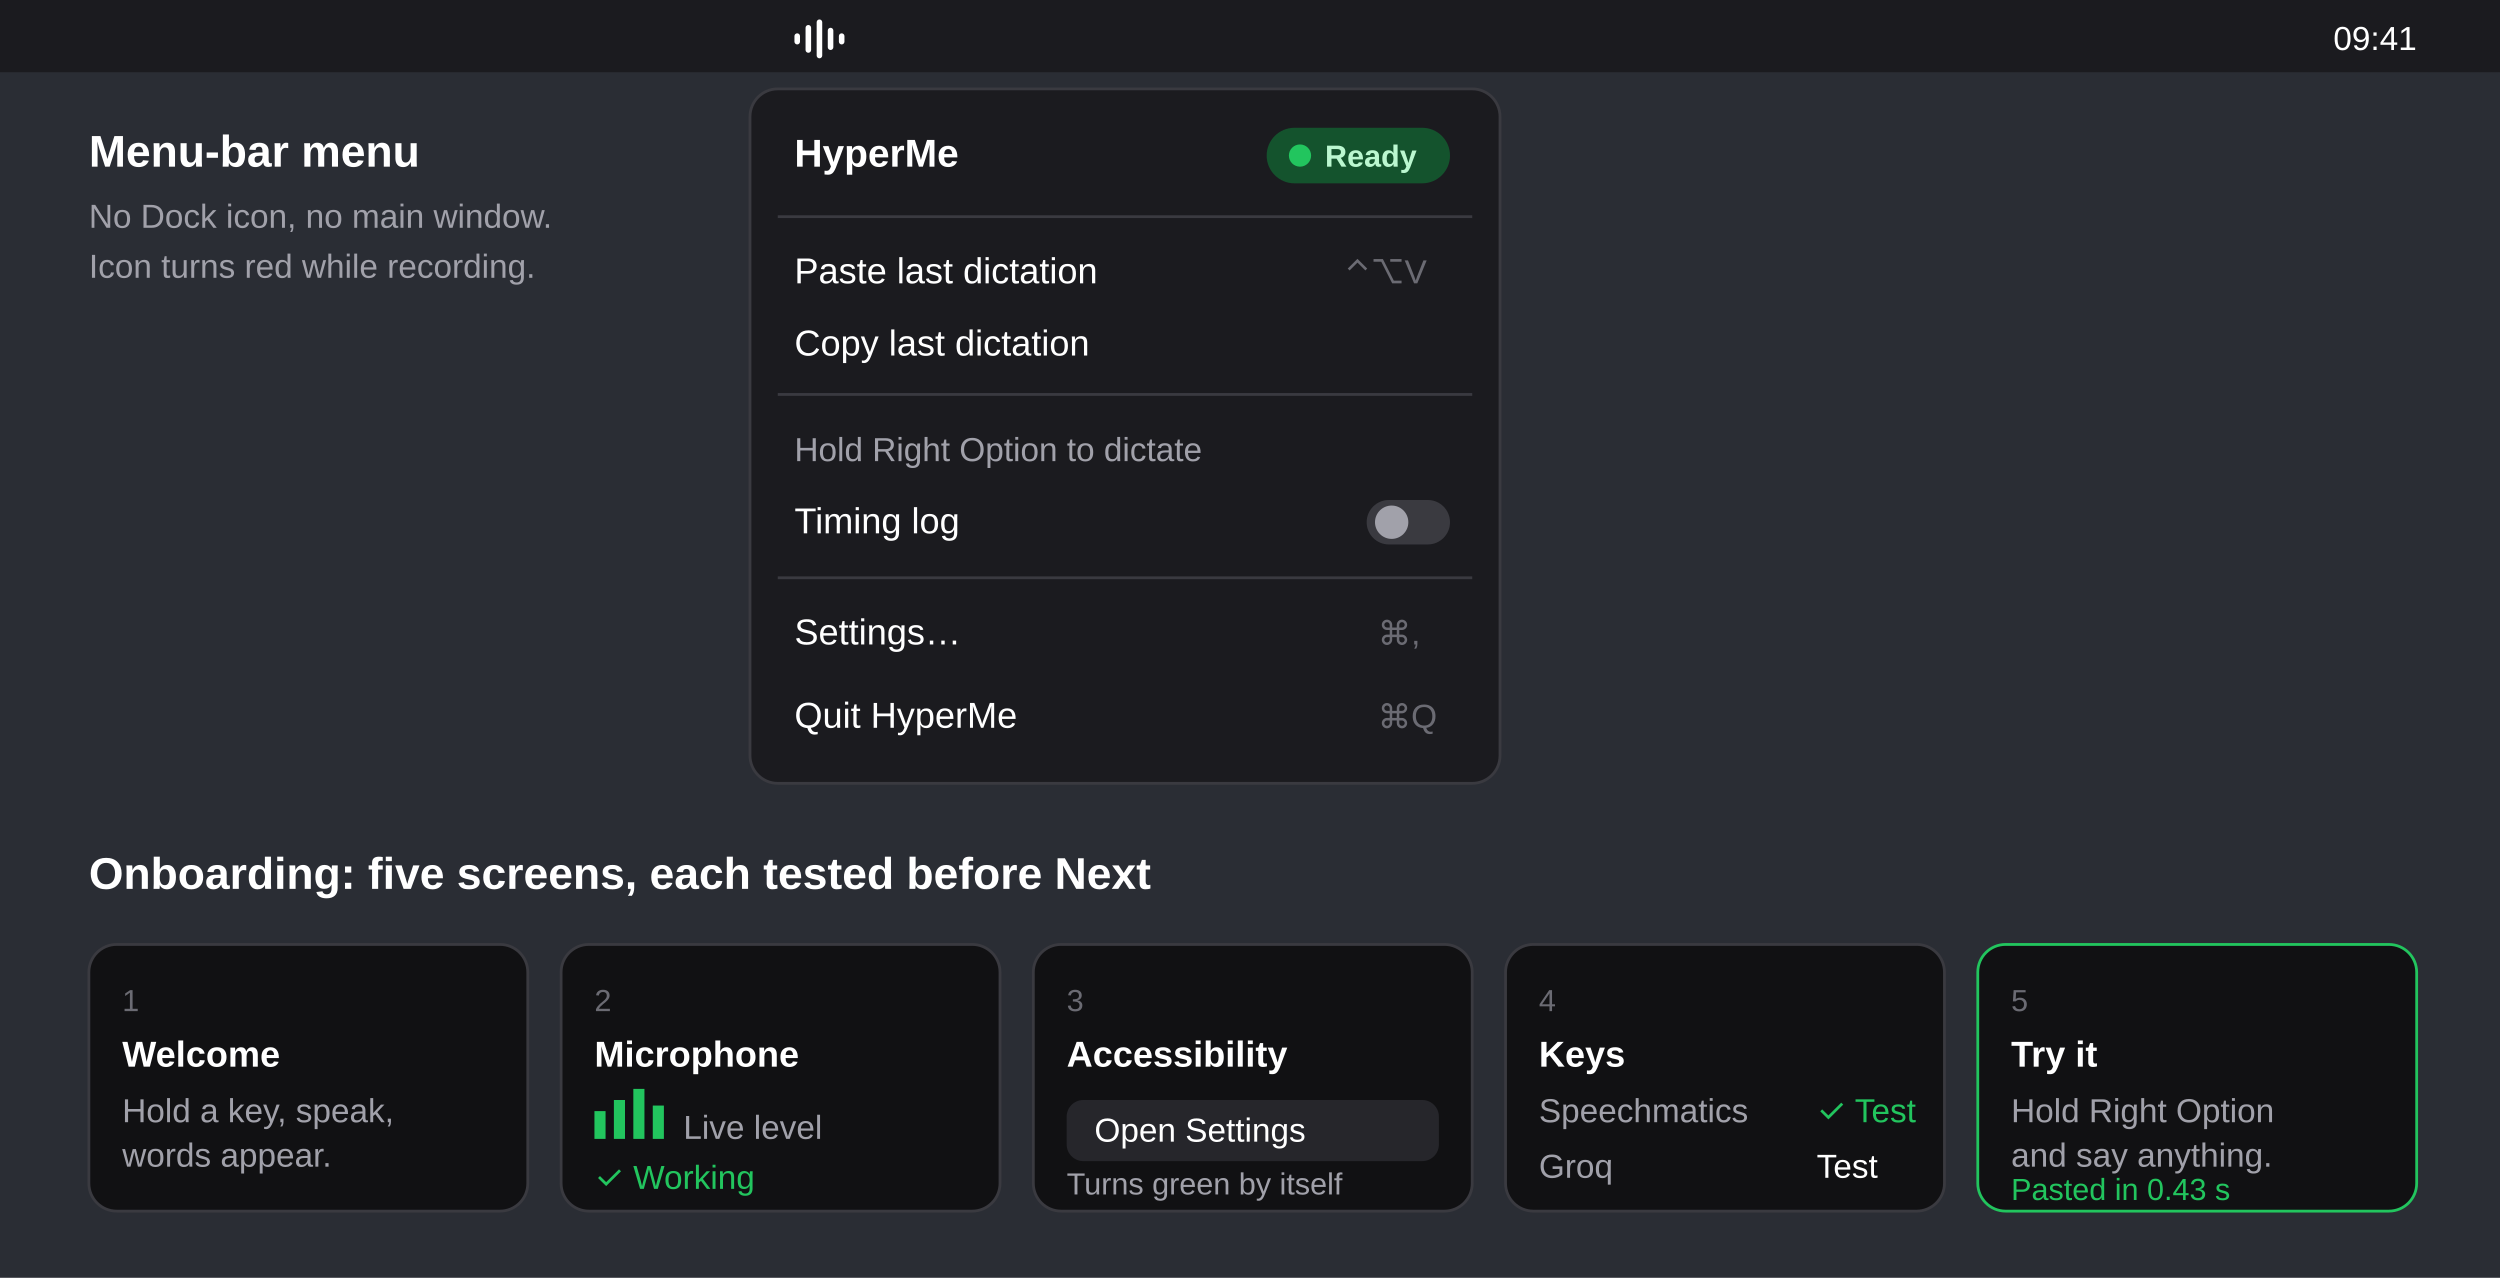
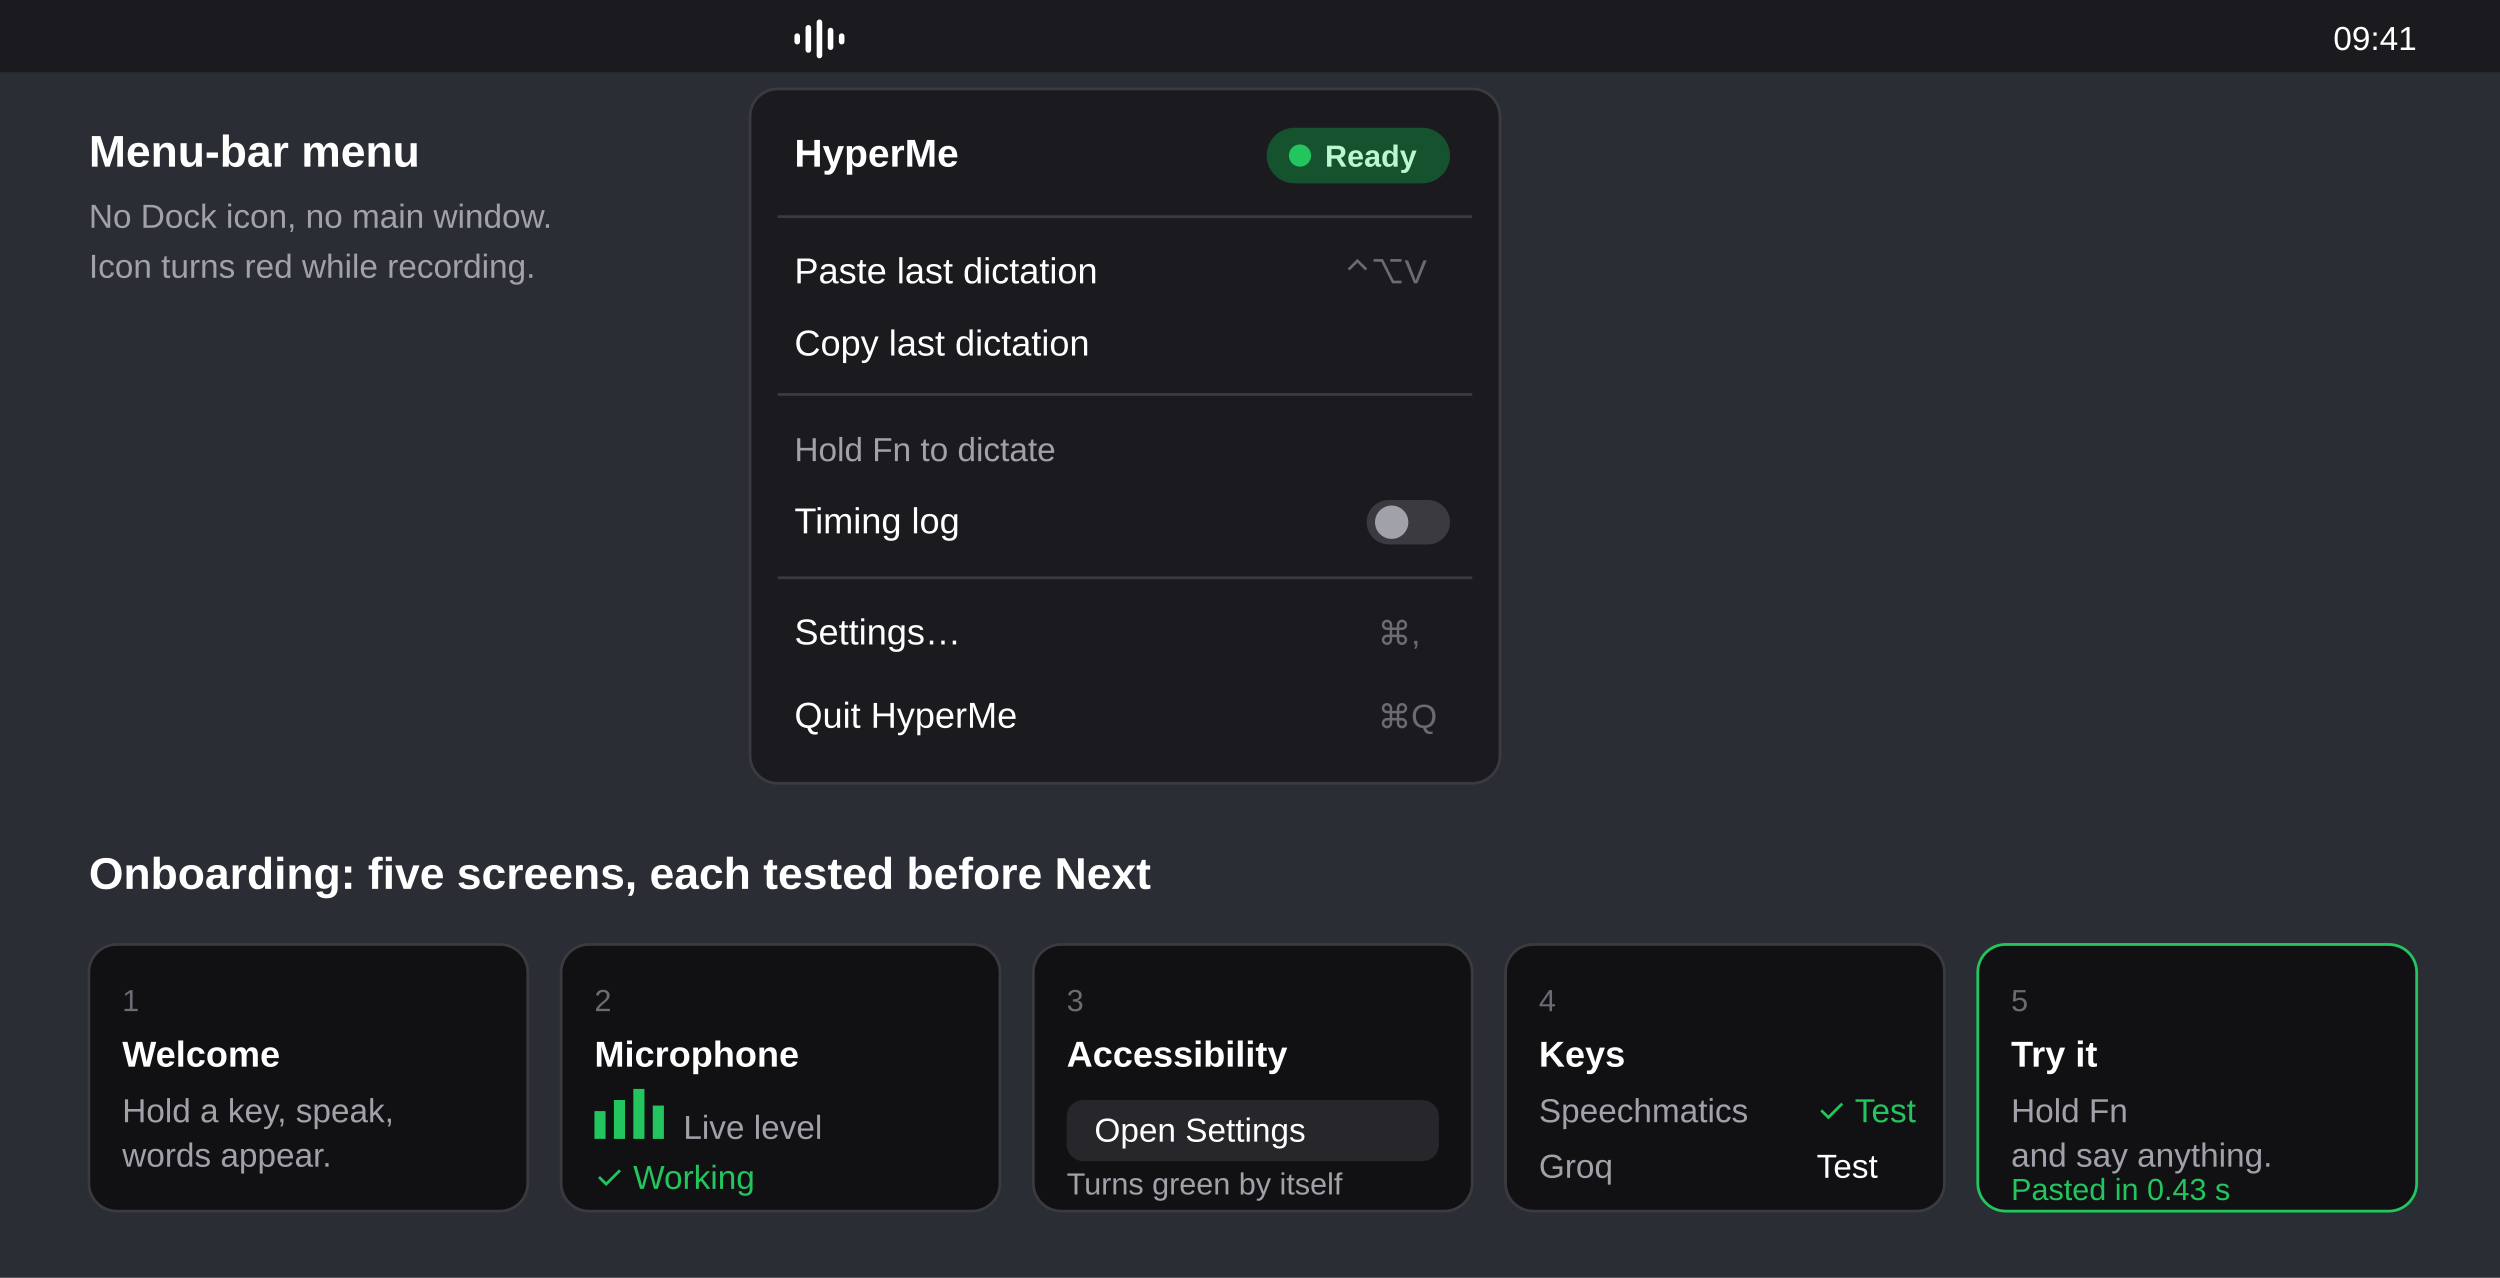
<svg xmlns="http://www.w3.org/2000/svg" width="900" height="460" viewBox="0 0 900 460" font-family="-apple-system, BlinkMacSystemFont, 'SF Pro Text', 'Helvetica Neue', Arial, sans-serif">
  <rect width="900" height="460" fill="#2A2D34" />
  <rect width="900" height="26" fill="#1B1B1F" />
  <g transform="translate(286,7)" fill="#FFFFFF">
    <rect x="0" y="5" width="2" height="4" rx="1" />
    <rect x="4" y="2" width="2" height="10" rx="1" />
    <rect x="8" y="0" width="2" height="14" rx="1" />
    <rect x="12" y="3" width="2" height="8" rx="1" />
    <rect x="16" y="5" width="2" height="4" rx="1" />
  </g>
  <text x="840" y="18" fill="#FFFFFF" font-size="12">09:41</text>
  <g transform="translate(270,32)">
    <rect width="270" height="250" rx="10" fill="#1B1B1F" stroke="#3A3A40" />
    <text x="16" y="28" fill="#FFFFFF" font-size="14" font-weight="700">HyperMe</text>
    <rect x="186" y="14" width="66" height="20" rx="10" fill="#14532D" />
    <circle cx="198" cy="24" r="4" fill="#22C55E" />
    <text x="207" y="28" fill="#BBF7D0" font-size="11" font-weight="600">Ready</text>
    <line x1="10" y1="46" x2="260" y2="46" stroke="#3A3A40" />
    <text x="16" y="70" fill="#FFFFFF" font-size="13">Paste last dictation</text>
    <text x="214" y="70" fill="#6B6B73" font-size="12">⌃⌥V</text>
    <text x="16" y="96" fill="#FFFFFF" font-size="13">Copy last dictation</text>
    <line x1="10" y1="110" x2="260" y2="110" stroke="#3A3A40" />
-     <text x="16" y="134" fill="#A1A1AA" font-size="12">Hold Right Option to dictate</text>
+     <text x="16" y="134" fill="#A1A1AA" font-size="12">Hold Fn to dictate</text>
    <text x="16" y="160" fill="#FFFFFF" font-size="13">Timing log</text>
    <rect x="222" y="148" width="30" height="16" rx="8" fill="#3A3A40" />
    <circle cx="231" cy="156" r="6" fill="#A1A1AA" />
    <line x1="10" y1="176" x2="260" y2="176" stroke="#3A3A40" />
    <text x="16" y="200" fill="#FFFFFF" font-size="13">Settings…</text>
    <text x="226" y="200" fill="#6B6B73" font-size="12">⌘,</text>
    <text x="16" y="230" fill="#FFFFFF" font-size="13">Quit HyperMe</text>
    <text x="226" y="230" fill="#6B6B73" font-size="12">⌘Q</text>
  </g>
  <text x="32" y="60" fill="#FFFFFF" font-size="16" font-weight="700">Menu-bar menu</text>
  <text x="32" y="82" fill="#A1A1AA" font-size="12">No Dock icon, no main window.</text>
  <text x="32" y="100" fill="#A1A1AA" font-size="12">Icon turns red while recording.</text>
  <text x="32" y="320" fill="#FFFFFF" font-size="16" font-weight="700">Onboarding: five screens, each tested before Next</text>
  <g font-size="12">
    <g transform="translate(32,340)">
      <rect width="158" height="96" rx="10" fill="#111113" stroke="#3A3A40" />
      <text x="12" y="24" fill="#6B6B73" font-size="11">1</text>
      <text x="12" y="44" fill="#FFFFFF" font-weight="700" font-size="13">Welcome</text>
      <text x="12" y="64" fill="#A1A1AA">Hold a key, speak,</text>
      <text x="12" y="80" fill="#A1A1AA">words appear.</text>
    </g>
    <g transform="translate(202,340)">
      <rect width="158" height="96" rx="10" fill="#111113" stroke="#3A3A40" />
      <text x="12" y="24" fill="#6B6B73" font-size="11">2</text>
      <text x="12" y="44" fill="#FFFFFF" font-weight="700" font-size="13">Microphone</text>
      <g fill="#22C55E">
        <rect x="12" y="60" width="4" height="10" />
        <rect x="19" y="56" width="4" height="14" />
        <rect x="26" y="52" width="4" height="18" />
        <rect x="33" y="58" width="4" height="12" />
      </g>
      <text x="44" y="70" fill="#A1A1AA">Live level</text>
      <text x="12" y="88" fill="#22C55E">✓ Working</text>
    </g>
    <g transform="translate(372,340)">
      <rect width="158" height="96" rx="10" fill="#111113" stroke="#3A3A40" />
      <text x="12" y="24" fill="#6B6B73" font-size="11">3</text>
      <text x="12" y="44" fill="#FFFFFF" font-weight="700" font-size="13">Accessibility</text>
      <rect x="12" y="56" width="134" height="22" rx="6" fill="#26262B" />
      <text x="22" y="71" fill="#FFFFFF">Open Settings</text>
      <text x="12" y="90" fill="#A1A1AA" font-size="11">Turns green by itself</text>
    </g>
    <g transform="translate(542,340)">
      <rect width="158" height="96" rx="10" fill="#111113" stroke="#3A3A40" />
      <text x="12" y="24" fill="#6B6B73" font-size="11">4</text>
      <text x="12" y="44" fill="#FFFFFF" font-weight="700" font-size="13">Keys</text>
      <text x="12" y="64" fill="#A1A1AA">Speechmatics</text>
      <text x="112" y="64" fill="#22C55E">✓ Test</text>
      <text x="12" y="84" fill="#A1A1AA">Groq</text>
      <text x="112" y="84" fill="#FFFFFF">Test</text>
    </g>
    <g transform="translate(712,340)">
      <rect width="158" height="96" rx="10" fill="#111113" stroke="#22C55E" />
      <text x="12" y="24" fill="#6B6B73" font-size="11">5</text>
      <text x="12" y="44" fill="#FFFFFF" font-weight="700" font-size="13">Try it</text>
-       <text x="12" y="64" fill="#A1A1AA">Hold Right Option</text>
+       <text x="12" y="64" fill="#A1A1AA">Hold Fn</text>
      <text x="12" y="80" fill="#A1A1AA">and say anything.</text>
      <text x="12" y="92" fill="#22C55E" font-size="11">Pasted in 0.43 s</text>
    </g>
  </g>
</svg>
